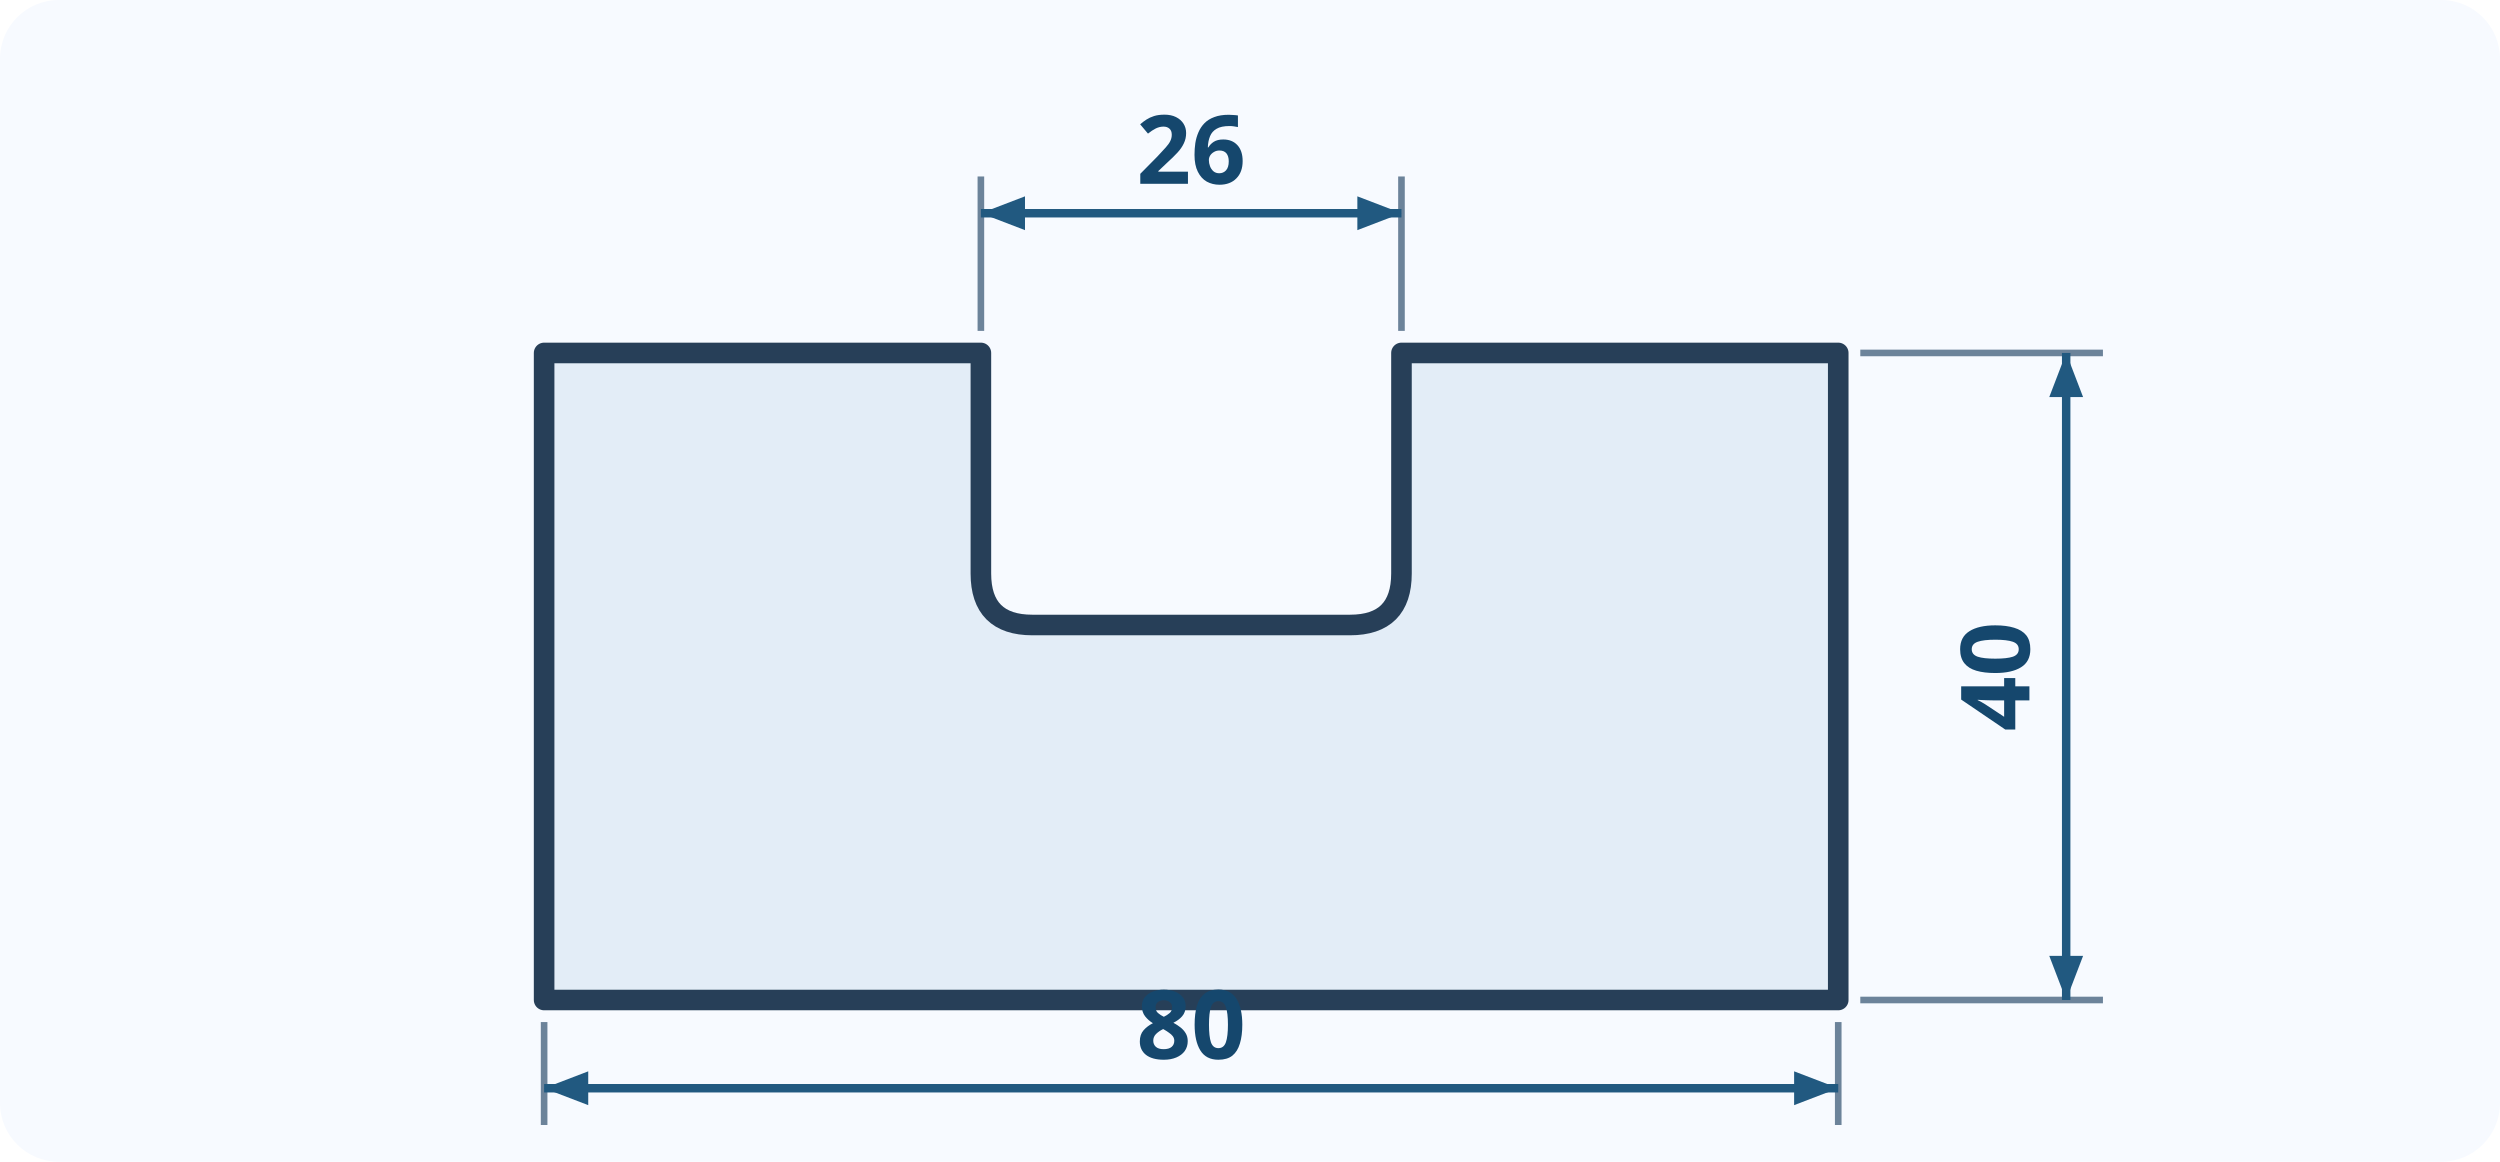
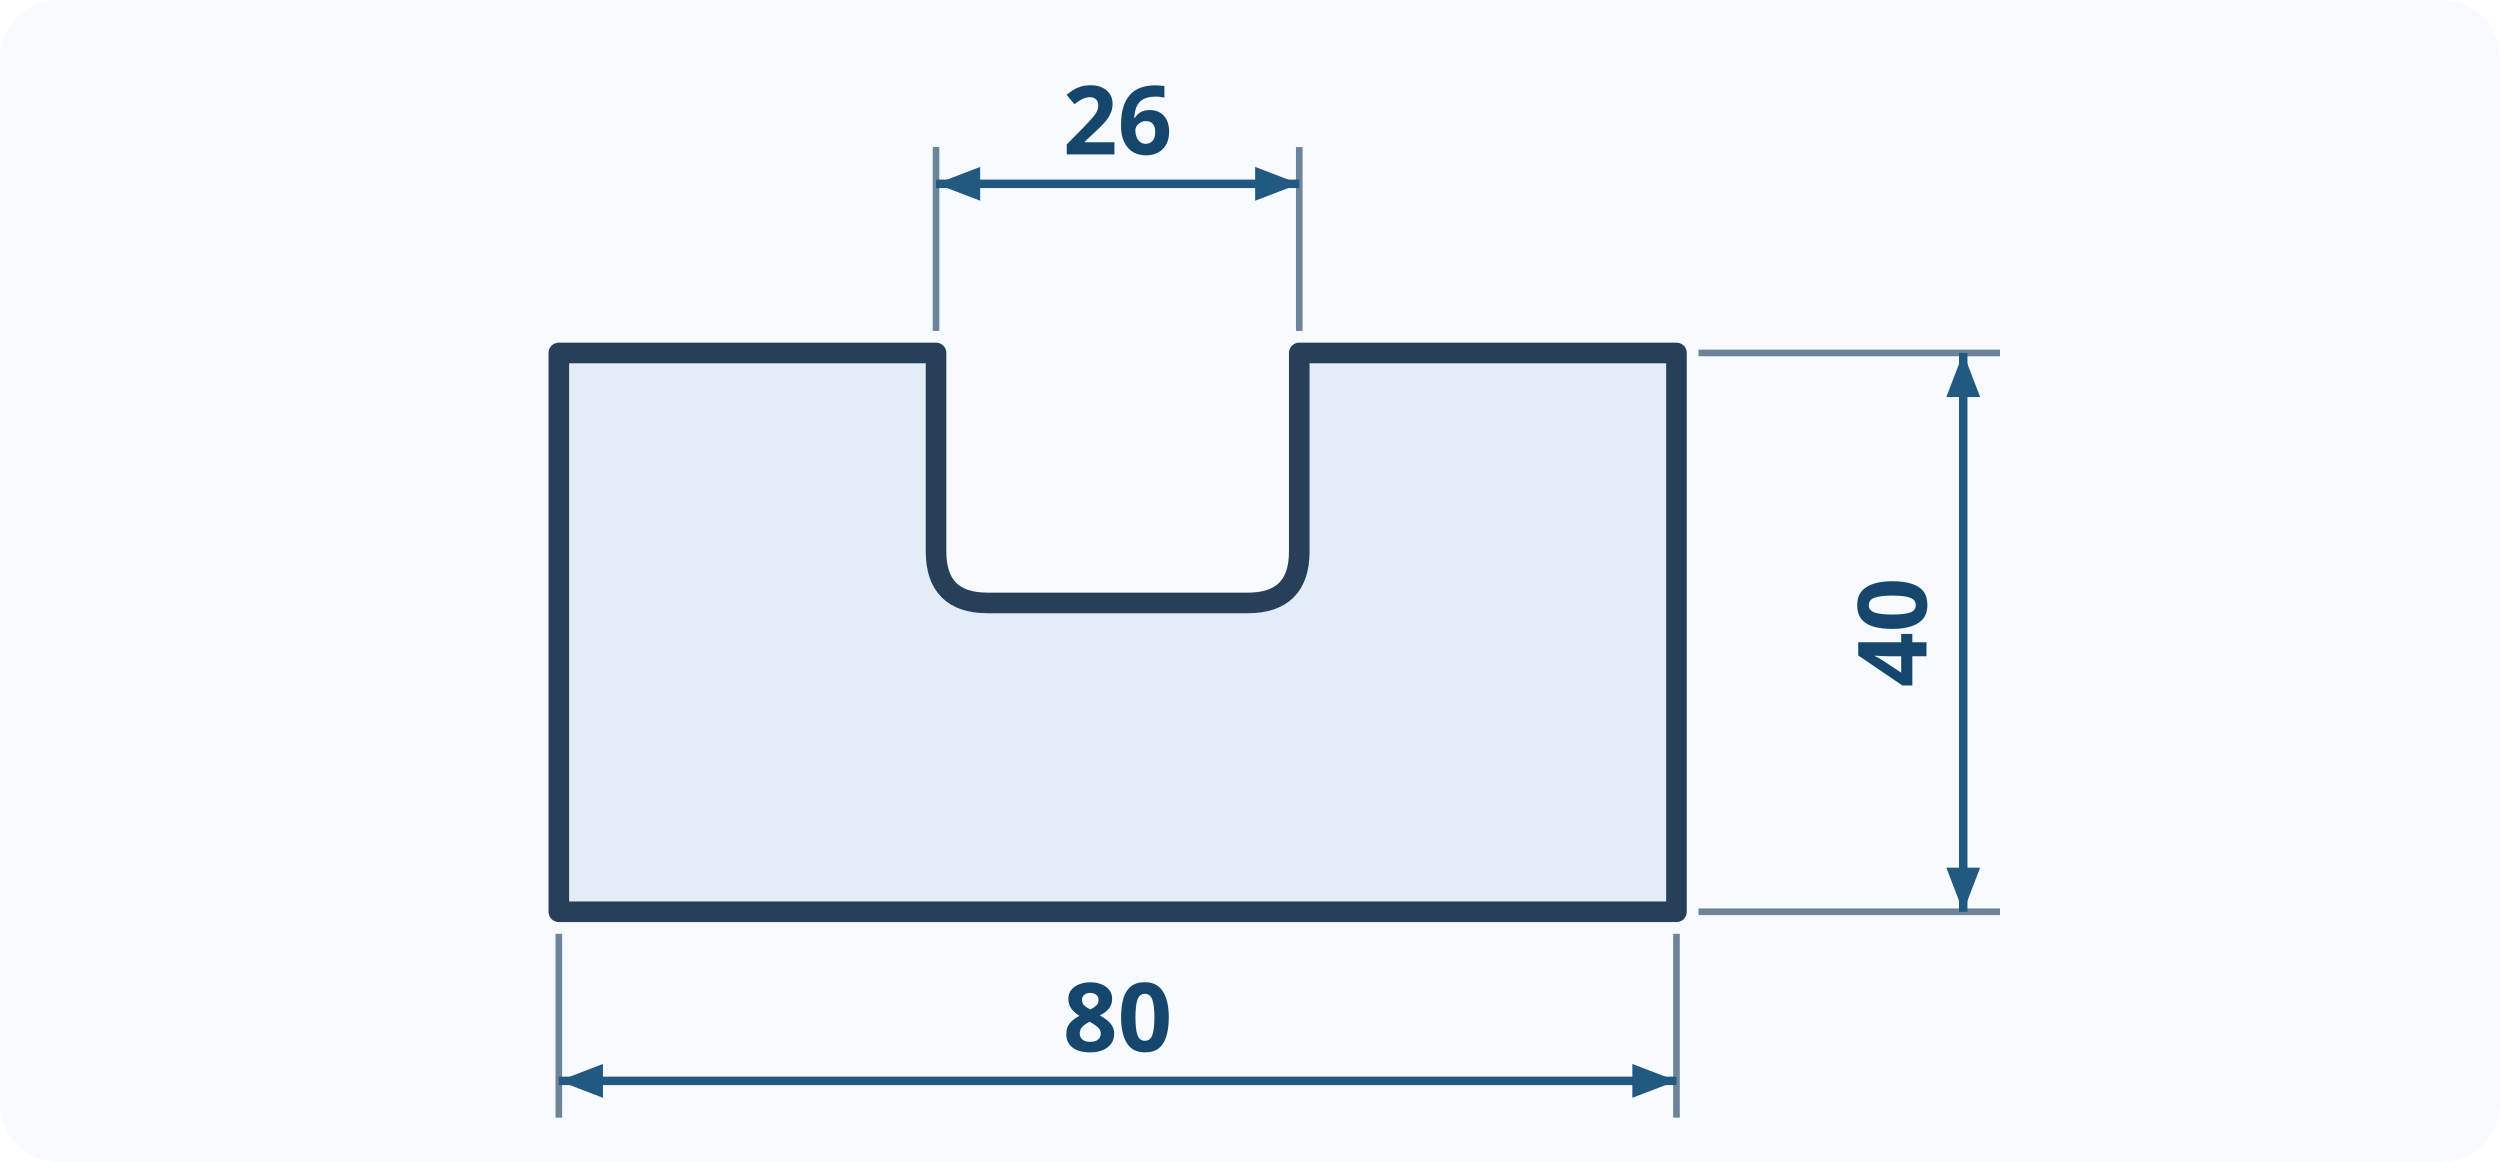
<svg xmlns="http://www.w3.org/2000/svg" viewBox="0 0 340 158" role="img" aria-labelledby="title">
  <style>
    .outline { fill: #e3edf7; stroke: #273f58; stroke-width: 2.8; stroke-linejoin: round }
    .hole { fill: #f7faff }
    .aux, .dim, .axis, .hidden { fill: none; stroke: #6c839a; stroke-width: .9 }
    .dim { stroke: #215980; stroke-width: 1.15 }
    .axis { stroke-dasharray: 7 2 1 2 }
    .hidden { stroke: #536d8b; stroke-width: 1.3; stroke-dasharray: 4 3 }
    .arrow { fill: #215980 }
    .measure, .view { fill: #15476d; font: 700 13px system-ui, sans-serif; text-anchor: middle }
    .view { fill: #3d566d; font-size: 14px; font-weight: 600; text-anchor: start }
  </style>
  <rect width="340" height="158" rx="8" fill="#f7faff" />
-   <path class="outline" d="M74 136V48H133.4V78Q133.4 85 140.4 85H183.6Q190.6 85 190.6 78V48H250V136Z" />
-   <path class="aux" d="M133.4 45L133.4 24" />
-   <path class="aux" d="M190.6 45L190.6 24" />
-   <path class="dim" d="M133.4 29L190.6 29" />
-   <polygon class="arrow" points="133.4,29 139.4,31.3 139.4,26.7" />
-   <polygon class="arrow" points="190.6,29 184.6,26.7 184.6,31.3" />
-   <text class="measure" x="162" y="25">26</text>
-   <path class="aux" d="M74 139L74 153" />
-   <path class="aux" d="M250 139L250 153" />
-   <path class="dim" d="M74 148L250 148" />
-   <polygon class="arrow" points="74,148 80,150.3 80,145.7" />
-   <polygon class="arrow" points="250,148 244,145.7 244,150.3" />
-   <text class="measure" x="162" y="144">80</text>
-   <path class="aux" d="M253 48L286 48" />
-   <path class="aux" d="M253 136L286 136" />
-   <path class="dim" d="M281 48L281 136" />
-   <polygon class="arrow" points="281,48 278.7,54 283.3,54" />
-   <polygon class="arrow" points="281,136 283.3,130 278.7,130" />
-   <text class="measure" x="276" y="92" transform="rotate(-90 276 92)">40</text>
+   <path class="outline" d="M76 124V48H127.3V75Q127.3 82 134.3 82H169.7Q176.7 82 176.7 75V48H228V124Z" />
+   <path class="aux" d="M127.3 45L127.3 20" />
+   <path class="aux" d="M176.7 45L176.7 20" />
+   <path class="dim" d="M127.3 25L176.7 25" />
+   <polygon class="arrow" points="127.3,25 133.3,27.3 133.3,22.7" />
+   <polygon class="arrow" points="176.7,25 170.7,22.7 170.7,27.3" />
+   <text class="measure" x="152" y="21">26</text>
+   <path class="aux" d="M76 127L76 152" />
+   <path class="aux" d="M228 127L228 152" />
+   <path class="dim" d="M76 147L228 147" />
+   <polygon class="arrow" points="76,147 82,149.3 82,144.7" />
+   <polygon class="arrow" points="228,147 222,144.7 222,149.3" />
+   <text class="measure" x="152" y="143">80</text>
+   <path class="aux" d="M231 48L272 48" />
+   <path class="aux" d="M231 124L272 124" />
+   <path class="dim" d="M267 48L267 124" />
+   <polygon class="arrow" points="267,48 264.7,54 269.3,54" />
+   <polygon class="arrow" points="267,124 269.3,118 264.7,118" />
+   <text class="measure" x="262" y="86" transform="rotate(-90 262 86)">40</text>
</svg>
